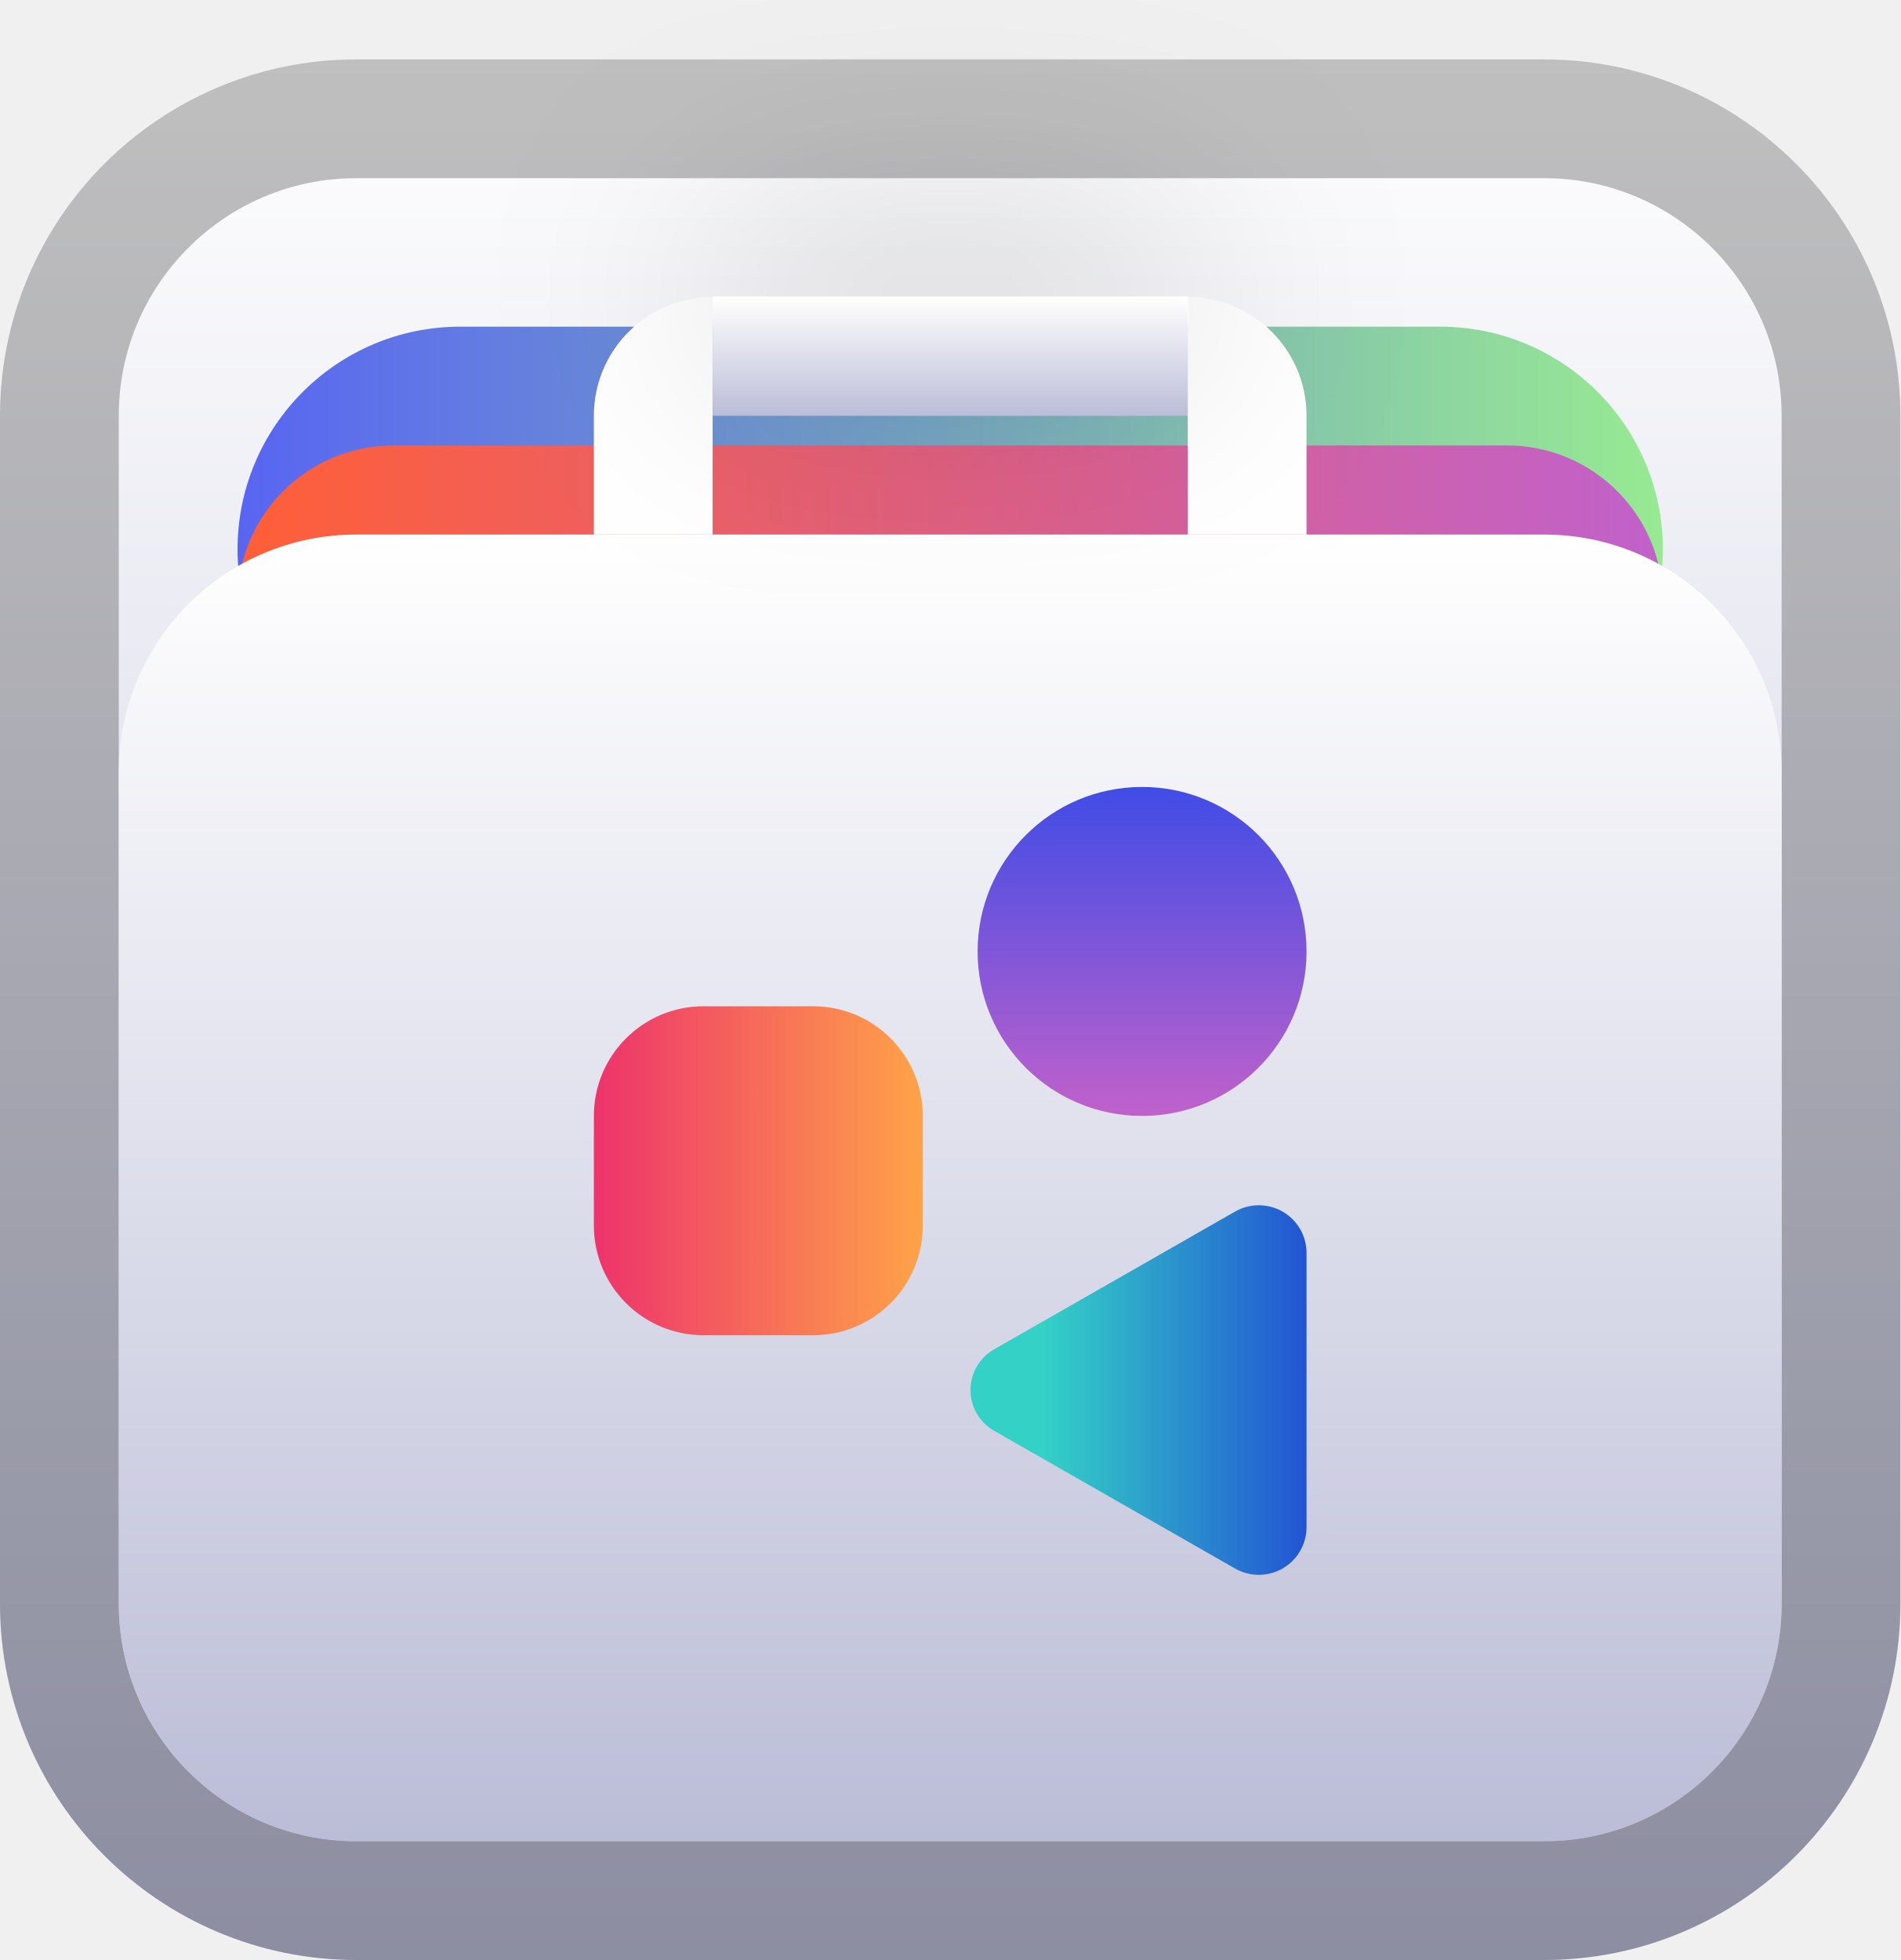
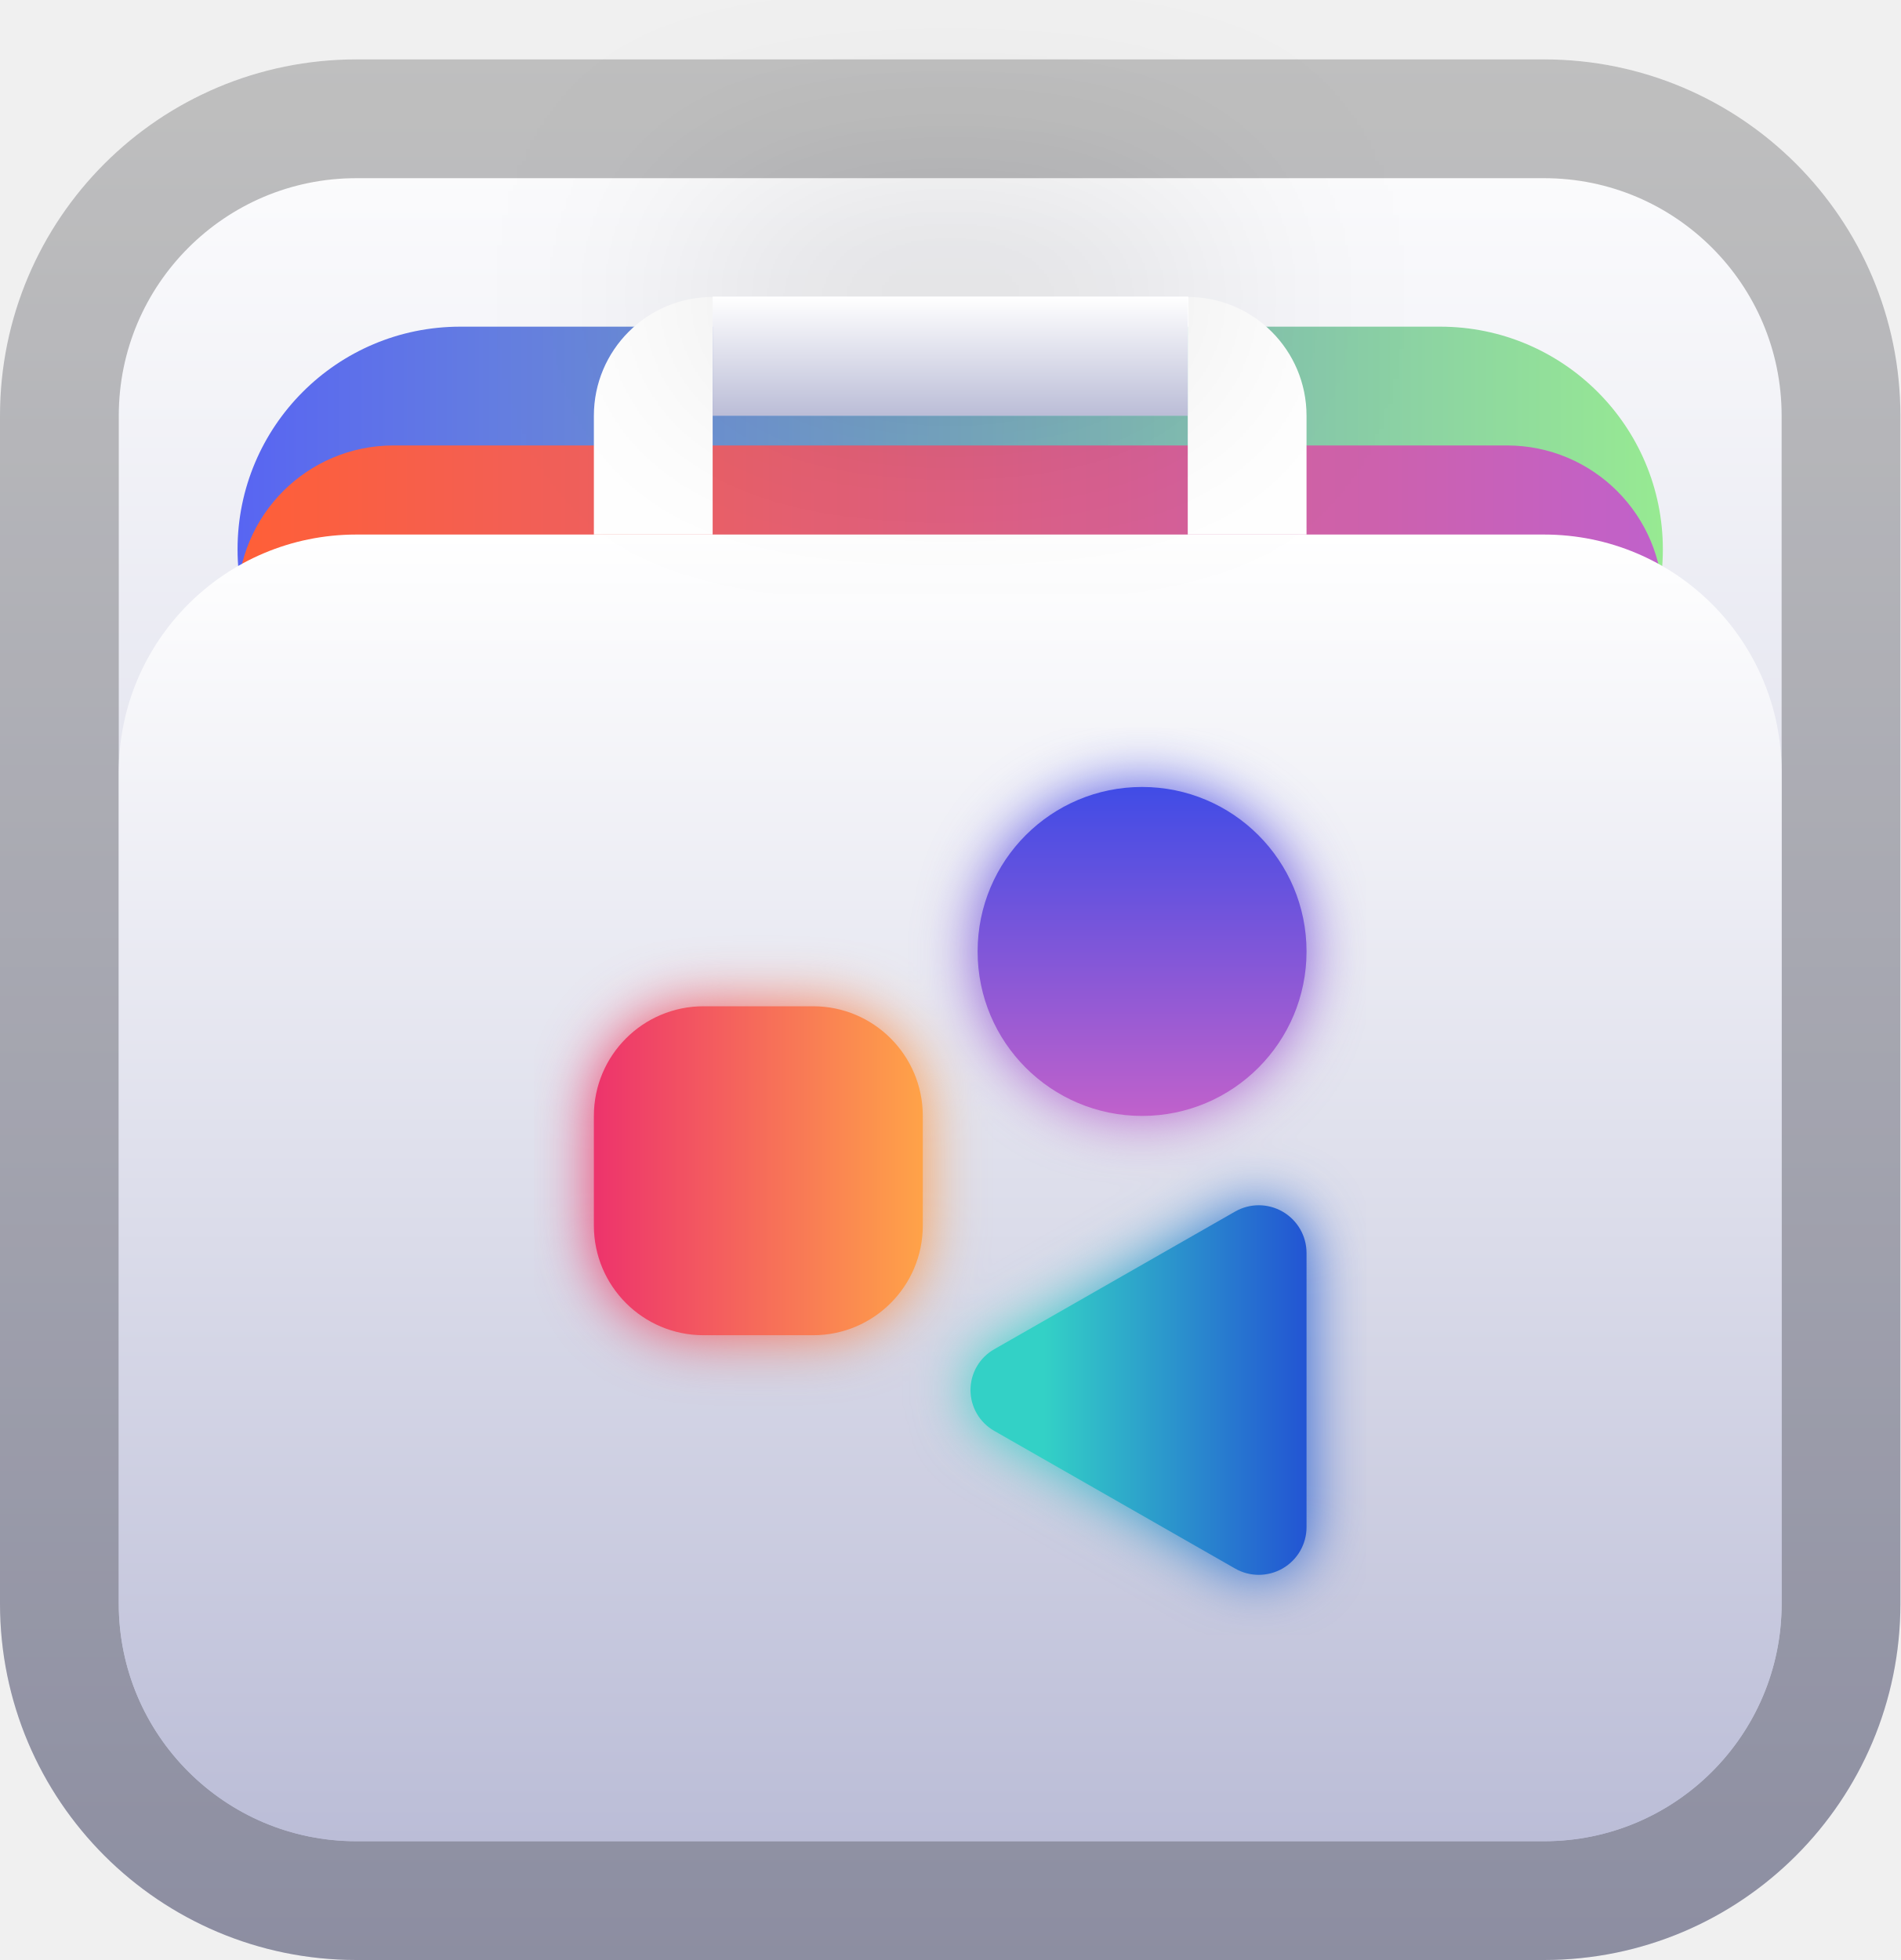
<svg xmlns="http://www.w3.org/2000/svg" width="128" height="132" viewBox="0 0 128 132" fill="none">
  <rect y="4" width="128" height="128" rx="24" fill="url(#paint0_linear_4_83)" />
  <rect x="4" y="8" width="120" height="120" rx="20" stroke="black" stroke-opacity="0.25" stroke-width="8" />
  <rect x="16" y="22" width="96" height="30" rx="15" fill="url(#paint1_linear_4_83)" />
  <rect x="16" y="30" width="96" height="21" rx="10.5" fill="url(#paint2_linear_4_83)" />
  <rect x="8" y="36" width="112" height="88" rx="16" fill="url(#paint3_linear_4_83)" />
  <path d="M40 28C40 23.582 43.582 20 48 20V36H40V28Z" fill="white" />
  <path d="M80 20C84.418 20 88 23.582 88 28V36H80V20Z" fill="white" />
  <g filter="url(#filter0_d_4_83)">
    <rect x="48" y="20" width="32" height="8" fill="url(#paint4_linear_4_83)" />
  </g>
-   <path d="M47.385 67.769H54.769C58.847 67.769 62.154 71.076 62.154 75.154V82.538C62.154 86.617 58.847 89.923 54.769 89.923H47.385C43.306 89.923 40 86.617 40 82.538V75.154C40 71.076 43.306 67.769 47.385 67.769Z" fill="url(#paint5_linear_4_83)" />
-   <path d="M76.923 75.154C70.804 75.154 65.846 70.196 65.846 64.077C65.846 57.958 70.804 53 76.923 53C83.042 53 88 57.958 88 64.077C88 70.196 83.042 75.154 76.923 75.154Z" fill="url(#paint6_linear_4_83)" />
-   <path d="M83.19 81.594L66.964 90.868C65.976 91.43 65.367 92.48 65.367 93.615C65.367 94.751 65.976 95.8 66.964 96.363L83.19 105.637C84.185 106.207 85.407 106.2 86.399 105.626C87.391 105.049 88 103.993 88 102.846V84.385C88 83.238 87.391 82.181 86.399 81.605C85.407 81.031 84.185 81.024 83.19 81.594Z" fill="url(#paint7_linear_4_83)" />
+   <g filter="url(#filter1_f_4_83)">
+     <path d="M47.385 67.769H54.769C58.847 67.769 62.154 71.076 62.154 75.154V82.538C62.154 86.617 58.847 89.923 54.769 89.923H47.385C43.306 89.923 40 86.617 40 82.538V75.154C40 71.076 43.306 67.769 47.385 67.769Z" fill="url(#paint5_linear_4_83)" />
+     <path d="M76.923 75.154C70.804 75.154 65.846 70.196 65.846 64.077C65.846 57.958 70.804 53 76.923 53C83.042 53 88 57.958 88 64.077C88 70.196 83.042 75.154 76.923 75.154Z" fill="url(#paint6_linear_4_83)" />
+     <path d="M83.19 81.594L66.964 90.868C65.976 91.43 65.367 92.48 65.367 93.615C65.367 94.751 65.976 95.8 66.964 96.363L83.19 105.637C84.185 106.207 85.407 106.2 86.399 105.626C87.391 105.049 88 103.993 88 102.846V84.385C88 83.238 87.391 82.181 86.399 81.605C85.407 81.031 84.185 81.024 83.19 81.594Z" fill="url(#paint7_linear_4_83)" />
+   </g>
+   <path d="M47.385 67.769H54.769C58.847 67.769 62.154 71.076 62.154 75.154V82.538C62.154 86.617 58.847 89.923 54.769 89.923H47.385C43.306 89.923 40 86.617 40 82.538V75.154C40 71.076 43.306 67.769 47.385 67.769Z" fill="url(#paint8_linear_4_83)" />
+   <path d="M76.923 75.154C70.804 75.154 65.846 70.196 65.846 64.077C65.846 57.958 70.804 53 76.923 53C83.042 53 88 57.958 88 64.077C88 70.196 83.042 75.154 76.923 75.154Z" fill="url(#paint9_linear_4_83)" />
+   <path d="M83.19 81.594L66.964 90.868C65.976 91.43 65.367 92.48 65.367 93.615C65.367 94.751 65.976 95.8 66.964 96.363L83.19 105.637C84.185 106.207 85.407 106.2 86.399 105.626C87.391 105.049 88 103.993 88 102.846V84.385C88 83.238 87.391 82.181 86.399 81.605C85.407 81.031 84.185 81.024 83.19 81.594Z" fill="url(#paint10_linear_4_83)" />
  <defs>
    <filter id="filter0_d_4_83" x="32" y="0" width="64" height="40" filterUnits="userSpaceOnUse" color-interpolation-filters="sRGB">
      <feFlood flood-opacity="0" result="BackgroundImageFix" />
      <feColorMatrix in="SourceAlpha" type="matrix" values="0 0 0 0 0 0 0 0 0 0 0 0 0 0 0 0 0 0 127 0" result="hardAlpha" />
      <feOffset dy="-4" />
      <feGaussianBlur stdDeviation="8" />
      <feComposite in2="hardAlpha" operator="out" />
      <feColorMatrix type="matrix" values="0 0 0 0 0 0 0 0 0 0 0 0 0 0 0 0 0 0 0.2 0" />
      <feBlend mode="normal" in2="BackgroundImageFix" result="effect1_dropShadow_4_83" />
      <feBlend mode="normal" in="SourceGraphic" in2="effect1_dropShadow_4_83" result="shape" />
+     </filter>
+     <filter id="filter1_f_4_83" x="36" y="49" width="56" height="61.06" filterUnits="userSpaceOnUse" color-interpolation-filters="sRGB">
+       <feFlood flood-opacity="0" result="BackgroundImageFix" />
+       <feBlend mode="normal" in="SourceGraphic" in2="BackgroundImageFix" result="shape" />
+       <feGaussianBlur stdDeviation="2" result="effect1_foregroundBlur_4_83" />
    </filter>
    <linearGradient id="paint0_linear_4_83" x1="64" y1="4" x2="64" y2="132" gradientUnits="userSpaceOnUse">
      <stop stop-color="white" />
      <stop offset="1" stop-color="#BBBDD7" />
    </linearGradient>
    <linearGradient id="paint1_linear_4_83" x1="16" y1="37" x2="112" y2="37" gradientUnits="userSpaceOnUse">
      <stop stop-color="#5865F2" />
      <stop offset="1" stop-color="#97EA92" />
    </linearGradient>
    <linearGradient id="paint2_linear_4_83" x1="16" y1="40.5" x2="112" y2="40.5" gradientUnits="userSpaceOnUse">
      <stop stop-color="#FF5F37" />
      <stop offset="1" stop-color="#C061CB" />
    </linearGradient>
    <linearGradient id="paint3_linear_4_83" x1="64" y1="36" x2="64" y2="124" gradientUnits="userSpaceOnUse">
      <stop stop-color="white" />
      <stop offset="1" stop-color="#BBBDD7" />
    </linearGradient>
    <linearGradient id="paint4_linear_4_83" x1="64" y1="20" x2="64" y2="28" gradientUnits="userSpaceOnUse">
      <stop stop-color="white" />
      <stop offset="1" stop-color="#BBBDD7" />
    </linearGradient>
    <linearGradient id="paint5_linear_4_83" x1="40" y1="78.846" x2="62.154" y2="78.846" gradientUnits="userSpaceOnUse">
      <stop stop-color="#ED336C" />
      <stop offset="1" stop-color="#FFA348" />
    </linearGradient>
    <linearGradient id="paint6_linear_4_83" x1="76.923" y1="53" x2="76.923" y2="75.154" gradientUnits="userSpaceOnUse">
      <stop stop-color="#404CE6" />
      <stop offset="1" stop-color="#C061CB" />
    </linearGradient>
    <linearGradient id="paint7_linear_4_83" x1="70.322" y1="93.615" x2="94.699" y2="93.615" gradientUnits="userSpaceOnUse">
      <stop stop-color="#33D1C6" />
      <stop offset="1" stop-color="#1C25D8" />
    </linearGradient>
+     <linearGradient id="paint8_linear_4_83" x1="40" y1="78.846" x2="62.154" y2="78.846" gradientUnits="userSpaceOnUse">
+       <stop stop-color="#ED336C" />
+       <stop offset="1" stop-color="#FFA348" />
+     </linearGradient>
+     <linearGradient id="paint9_linear_4_83" x1="76.923" y1="53" x2="76.923" y2="75.154" gradientUnits="userSpaceOnUse">
+       <stop stop-color="#404CE6" />
+       <stop offset="1" stop-color="#C061CB" />
+     </linearGradient>
+     <linearGradient id="paint10_linear_4_83" x1="70.322" y1="93.615" x2="94.699" y2="93.615" gradientUnits="userSpaceOnUse">
+       <stop stop-color="#33D1C6" />
+       <stop offset="1" stop-color="#1C25D8" />
+     </linearGradient>
  </defs>
</svg>
